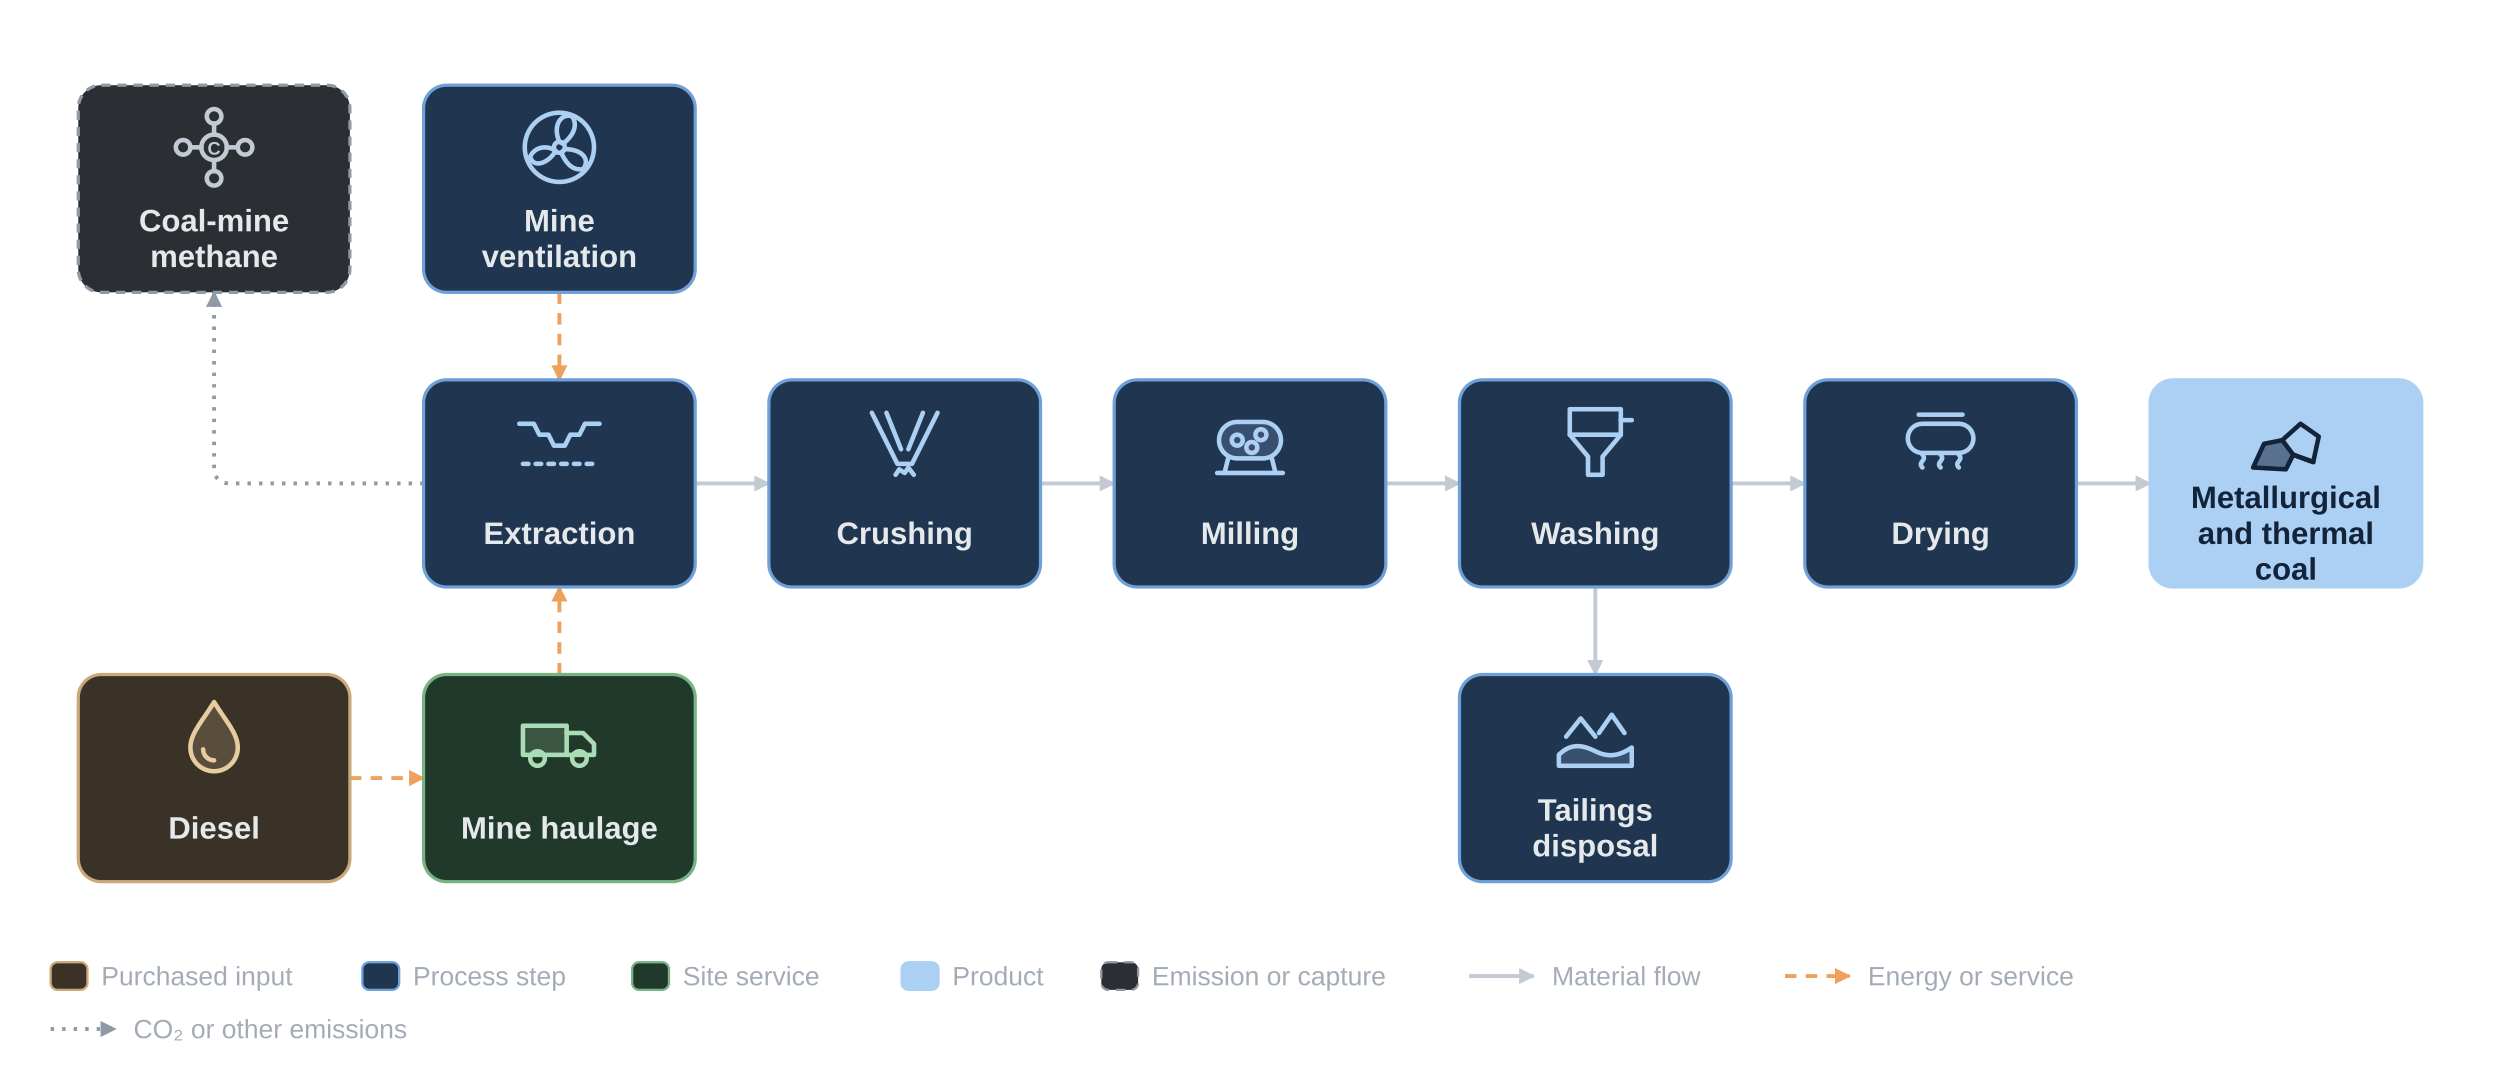
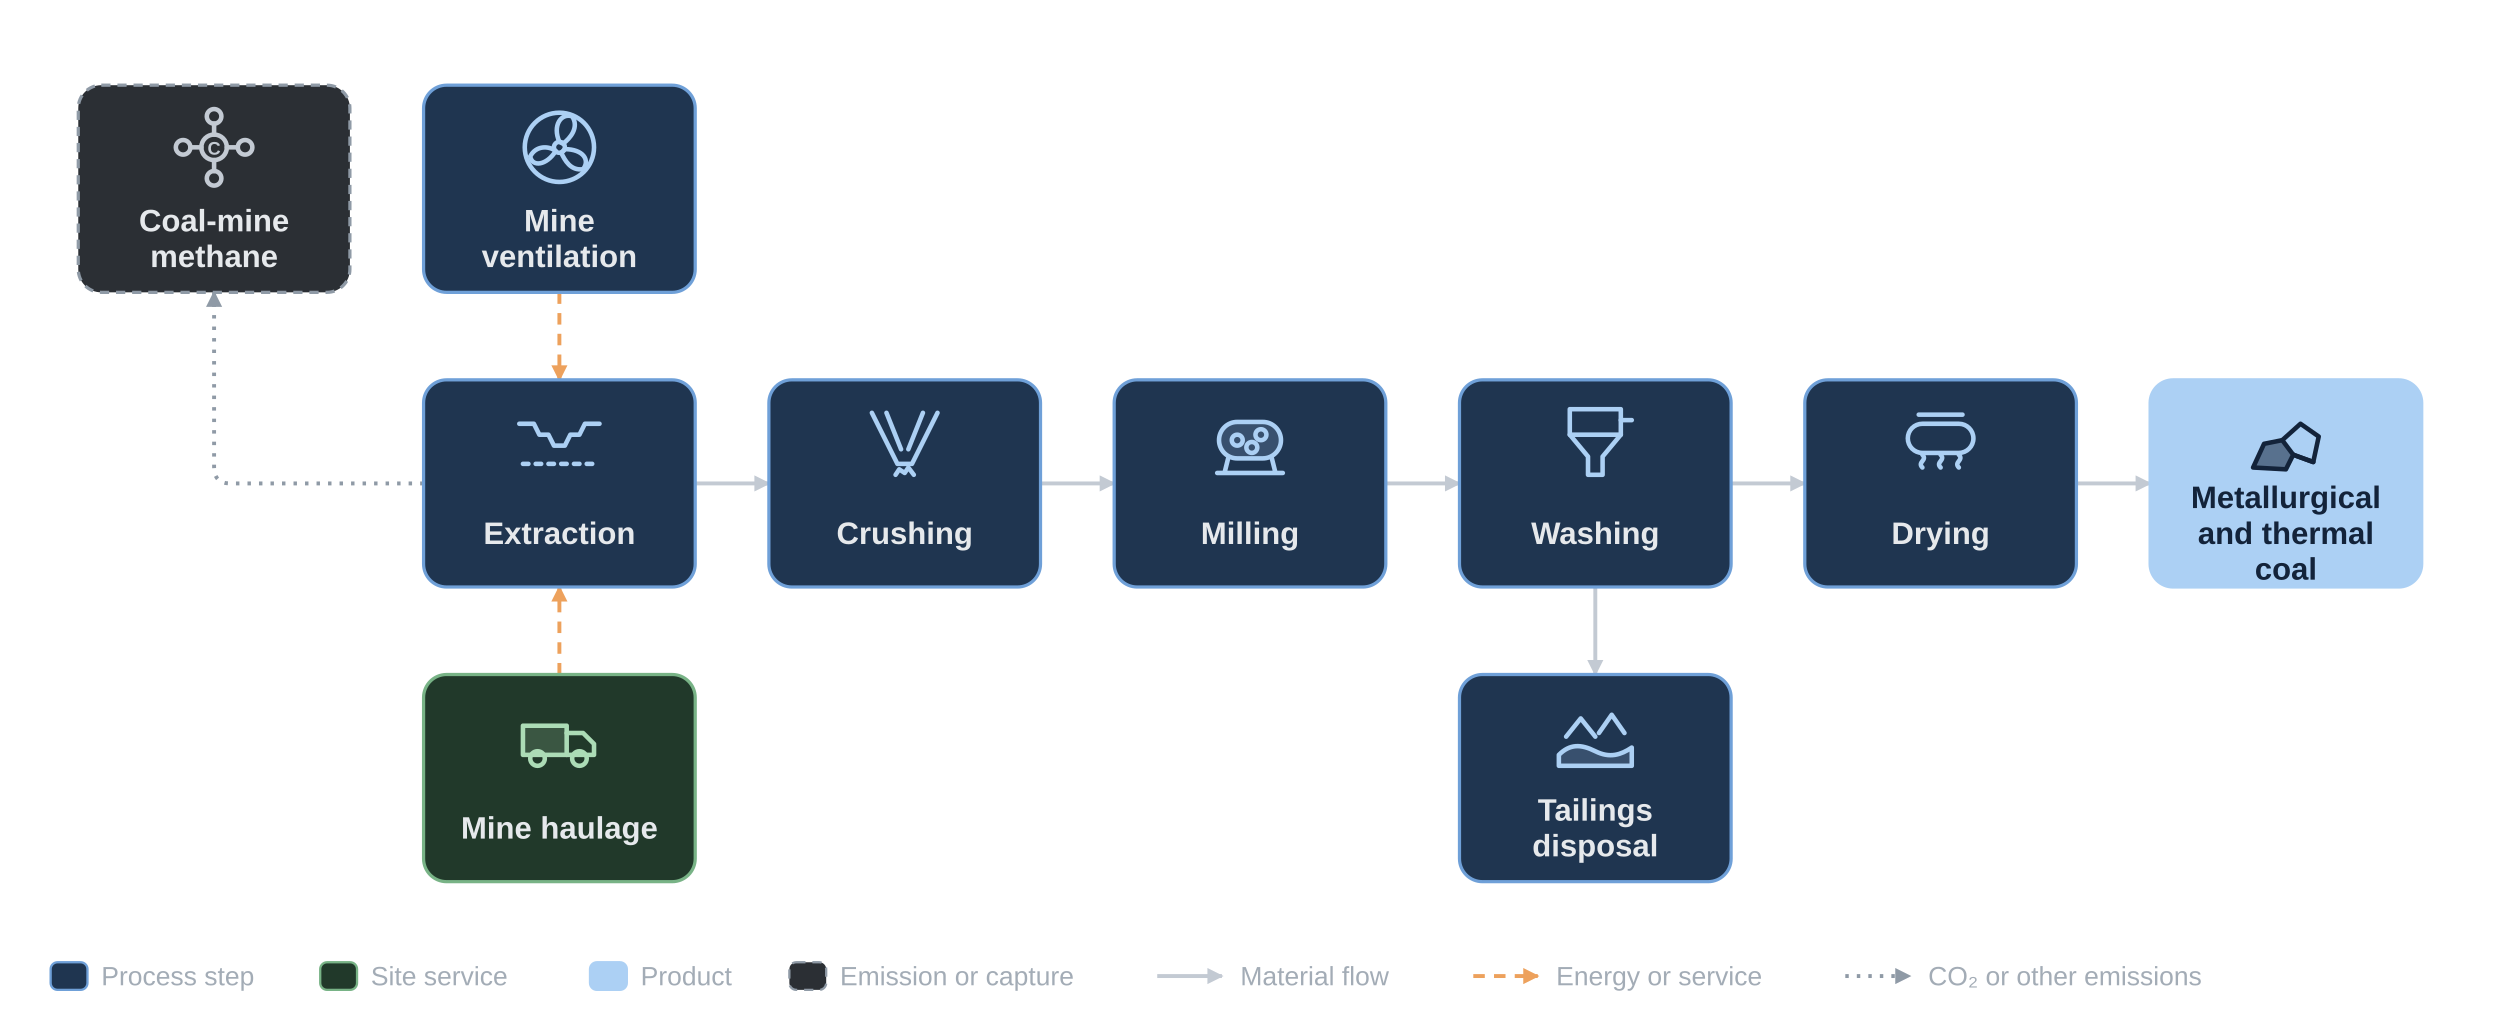
- <svg xmlns="http://www.w3.org/2000/svg" viewBox="0 0 1086 469" width="1086" height="469" font-family="'Source Sans Pro', 'Source Sans 3', 'Segoe UI', 'Helvetica Neue', Arial, sans-serif" role="img" aria-label="Coal mining process flowchart">
+ <svg xmlns="http://www.w3.org/2000/svg" viewBox="0 0 1086 446" width="1086" height="446" font-family="'Source Sans Pro', 'Source Sans 3', 'Segoe UI', 'Helvetica Neue', Arial, sans-serif" role="img" aria-label="Coal mining process flowchart">
  <defs>
    <symbol id="icon-coal" viewBox="0 0 48 48">
      <g fill="none" stroke="currentColor" stroke-width="2.5" stroke-linecap="round" stroke-linejoin="round">
        <path d="M6 38 L12 25 L22 23 L28 31 L24 39 Z" fill="currentColor" fill-opacity="0.55" />
        <path d="M22 23 L32 14 L42 21 L39 35 L28 31" />
        <path d="M28 31 L39 35" />
      </g>
    </symbol>
    <symbol id="icon-crusher" viewBox="0 0 48 48">
      <g fill="none" stroke="currentColor" stroke-width="2.5" stroke-linecap="round" stroke-linejoin="round">
        <path d="M6 8 L20 36 H28 L42 8" />
        <path d="M14 8 L22 28 M34 8 L26 28" />
        <path d="M19 42 l2-3 l3 2 l2-3 l3 4" />
      </g>
    </symbol>
    <symbol id="icon-dryer" viewBox="0 0 48 48">
      <g fill="none" stroke="currentColor" stroke-width="2.5" stroke-linecap="round" stroke-linejoin="round">
        <rect x="6" y="14" width="36" height="16" rx="8" />
        <path d="M14 38 c-3-3 3-4 0-7 M24 38 c-3-3 3-4 0-7 M34 38 c-3-3 3-4 0-7" />
        <path d="M12 9 H36" />
      </g>
    </symbol>
    <symbol id="icon-fan" viewBox="0 0 48 48">
      <g fill="none" stroke="currentColor" stroke-width="2.5" stroke-linecap="round" stroke-linejoin="round">
        <circle cx="24" cy="24" r="3" />
        <path d="M24 21 C20 12 25 5 31 7 C35 13 30 19 26 22 Z M27 25 C37 25 41 31 37 36 C30 37 27 31 25 27 Z M22 26 C17 34 9 35 8 29 C11 23 18 23 22 26 Z" />
        <circle cx="24" cy="24" r="19" />
-       </g>
-     </symbol>
-     <symbol id="icon-liquid-fuel" viewBox="0 0 48 48">
-       <g fill="none" stroke="currentColor" stroke-width="2.5" stroke-linecap="round" stroke-linejoin="round">
-         <path d="M24 5 C30 15 37 22 37 30 A13 13 0 0 1 11 30 C11 22 18 15 24 5 Z" fill="currentColor" fill-opacity="0.18" />
-         <path d="M18 31 a6 6 0 0 0 6 6" />
      </g>
    </symbol>
    <symbol id="icon-methane" viewBox="0 0 48 48">
      <g fill="none" stroke="currentColor" stroke-width="2.5" stroke-linecap="round" stroke-linejoin="round">
        <circle cx="24" cy="24" r="7" />
        <circle cx="24" cy="7" r="4" />
        <circle cx="24" cy="41" r="4" />
        <circle cx="7" cy="24" r="4" />
        <circle cx="41" cy="24" r="4" />
        <path d="M24 11 V17 M24 31 V37 M11 24 H17 M31 24 H37" />
        <text x="24" y="28" text-anchor="middle" font-size="10" font-weight="700" fill="currentColor" stroke="none">C</text>
      </g>
    </symbol>
    <symbol id="icon-mill" viewBox="0 0 48 48">
      <g fill="none" stroke="currentColor" stroke-width="2.5" stroke-linecap="round" stroke-linejoin="round">
        <rect x="7" y="13" width="34" height="20" rx="10" fill="currentColor" fill-opacity="0.18" />
        <circle cx="17" cy="23" r="3" />
        <circle cx="25" cy="27" r="3" />
        <circle cx="30" cy="20" r="3" />
        <path d="M12 33 L10 41 M36 33 L38 41 M6 41 H42" />
      </g>
    </symbol>
    <symbol id="icon-open-pit" viewBox="0 0 48 48">
      <g fill="none" stroke="currentColor" stroke-width="2.5" stroke-linecap="round" stroke-linejoin="round">
        <path d="M2 14 H10 L13 20 H18 L21 26 H27 L30 20 H35 L38 14 H46" />
        <path d="M4 36 H44" stroke-dasharray="3 4" />
      </g>
    </symbol>
    <symbol id="icon-separator" viewBox="0 0 48 48">
      <g fill="none" stroke="currentColor" stroke-width="2.5" stroke-linecap="round" stroke-linejoin="round">
        <path d="M10 6 H38 V20 L28 32 V42 H20 V32 L10 20 Z" />
        <path d="M10 20 H38" />
        <path d="M38 12 H44" />
      </g>
    </symbol>
    <symbol id="icon-tailings" viewBox="0 0 48 48">
      <g fill="none" stroke="currentColor" stroke-width="2.5" stroke-linecap="round" stroke-linejoin="round">
        <path d="M4 34 C10 28 16 28 24 32 C32 36 38 34 44 30 V40 H4 Z" fill="currentColor" fill-opacity="0.18" />
        <path d="M8 24 L16 14 L24 24 M26 22 L33 12 L40 22" />
      </g>
    </symbol>
    <symbol id="icon-truck" viewBox="0 0 48 48">
      <g fill="none" stroke="currentColor" stroke-width="2.5" stroke-linecap="round" stroke-linejoin="round">
        <path d="M4 18 H28 V34 H4 Z" fill="currentColor" fill-opacity="0.18" />
        <path d="M28 22 H37 L43 28 V34 H28" />
        <circle cx="12" cy="36" r="4" />
        <circle cx="35" cy="36" r="4" />
      </g>
    </symbol>
    <marker id="arrow-material" viewBox="0 0 10 10" refX="9" refY="5" markerWidth="7" markerHeight="7" markerUnits="userSpaceOnUse" orient="auto-start-reverse">
      <path d="M 0 0 L 10 5 L 0 10 z" fill="#c3cad3" />
    </marker>
    <marker id="arrow-energy" viewBox="0 0 10 10" refX="9" refY="5" markerWidth="7" markerHeight="7" markerUnits="userSpaceOnUse" orient="auto-start-reverse">
      <path d="M 0 0 L 10 5 L 0 10 z" fill="#eda15c" />
    </marker>
    <marker id="arrow-emission" viewBox="0 0 10 10" refX="9" refY="5" markerWidth="7" markerHeight="7" markerUnits="userSpaceOnUse" orient="auto-start-reverse">
      <path d="M 0 0 L 10 5 L 0 10 z" fill="#8f9aa6" />
    </marker>
  </defs>
-   <path d="M 152.0 338.0 L 184.0 338.0" fill="none" stroke="#eda15c" stroke-width="1.7" stroke-dasharray="5 4" marker-end="url(#arrow-energy)" />
  <path d="M 243.0 293.0 L 243.0 255.0" fill="none" stroke="#eda15c" stroke-width="1.7" stroke-dasharray="5 4" marker-end="url(#arrow-energy)" />
  <path d="M 243.0 127.0 L 243.0 165.0" fill="none" stroke="#eda15c" stroke-width="1.7" stroke-dasharray="5 4" marker-end="url(#arrow-energy)" />
  <path d="M 184.0 210.0 L 100.0 210.0 Q 93.0 210.0 93.0 203.0 L 93.0 127.0" fill="none" stroke="#8f9aa6" stroke-width="1.7" stroke-dasharray="1.5 3.5" marker-end="url(#arrow-emission)" />
  <path d="M 302.0 210.0 L 334.0 210.0" fill="none" stroke="#c3cad3" stroke-width="1.7" marker-end="url(#arrow-material)" />
  <path d="M 452.0 210.0 L 484.0 210.0" fill="none" stroke="#c3cad3" stroke-width="1.7" marker-end="url(#arrow-material)" />
  <path d="M 602.0 210.0 L 634.0 210.0" fill="none" stroke="#c3cad3" stroke-width="1.7" marker-end="url(#arrow-material)" />
  <path d="M 752.0 210.0 L 784.0 210.0" fill="none" stroke="#c3cad3" stroke-width="1.7" marker-end="url(#arrow-material)" />
  <path d="M 693.0 255.0 L 693.0 293.0" fill="none" stroke="#c3cad3" stroke-width="1.7" marker-end="url(#arrow-material)" />
  <path d="M 902.0 210.0 L 934.0 210.0" fill="none" stroke="#c3cad3" stroke-width="1.7" marker-end="url(#arrow-material)" />
-   <g>
-     <rect x="34.0" y="293.0" width="118" height="90" rx="10" fill="#3a3226" stroke="#c9a979" stroke-width="1.4" />
-     <use href="#icon-liquid-fuel" x="74.0" y="301.0" width="38" height="38" style="color:#e6cc9f" />
-     <text x="93.0" y="364.3" text-anchor="middle" font-size="13.5" font-weight="600" fill="#e6e9ec">Diesel</text>
-   </g>
  <g>
    <rect x="184.0" y="165.0" width="118" height="90" rx="10" fill="#1f3550" stroke="#6fa0d8" stroke-width="1.4" />
    <use href="#icon-open-pit" x="224.0" y="173.0" width="38" height="38" style="color:#acd0f4" />
    <text x="243.0" y="236.3" text-anchor="middle" font-size="13.5" font-weight="600" fill="#e6e9ec">Extraction</text>
  </g>
  <g>
    <rect x="184.0" y="293.0" width="118" height="90" rx="10" fill="#21392a" stroke="#78b386" stroke-width="1.4" />
    <use href="#icon-truck" x="224.0" y="301.0" width="38" height="38" style="color:#acdcb6" />
    <text x="243.0" y="364.3" text-anchor="middle" font-size="13.5" font-weight="600" fill="#e6e9ec">Mine haulage</text>
  </g>
  <g>
    <rect x="184.0" y="37.0" width="118" height="90" rx="10" fill="#1f3550" stroke="#6fa0d8" stroke-width="1.4" />
    <use href="#icon-fan" x="224.0" y="45.0" width="38" height="38" style="color:#acd0f4" />
    <text x="243.0" y="100.5" text-anchor="middle" font-size="13.5" font-weight="600" fill="#e6e9ec">Mine</text>
    <text x="243.0" y="116.0" text-anchor="middle" font-size="13.5" font-weight="600" fill="#e6e9ec">ventilation</text>
  </g>
  <g>
    <rect x="34.0" y="37.0" width="118" height="90" rx="10" fill="#2b2f34" stroke="#8f9aa6" stroke-width="1.4" stroke-dasharray="4 3" />
    <use href="#icon-methane" x="74.0" y="45.0" width="38" height="38" style="color:#c3cad3" />
    <text x="93.0" y="100.5" text-anchor="middle" font-size="13.5" font-weight="600" fill="#e6e9ec">Coal-mine</text>
    <text x="93.0" y="116.0" text-anchor="middle" font-size="13.5" font-weight="600" fill="#e6e9ec">methane</text>
  </g>
  <g>
    <rect x="334.0" y="165.0" width="118" height="90" rx="10" fill="#1f3550" stroke="#6fa0d8" stroke-width="1.4" />
    <use href="#icon-crusher" x="374.0" y="173.0" width="38" height="38" style="color:#acd0f4" />
    <text x="393.0" y="236.3" text-anchor="middle" font-size="13.5" font-weight="600" fill="#e6e9ec">Crushing</text>
  </g>
  <g>
    <rect x="484.0" y="165.0" width="118" height="90" rx="10" fill="#1f3550" stroke="#6fa0d8" stroke-width="1.4" />
    <use href="#icon-mill" x="524.0" y="173.0" width="38" height="38" style="color:#acd0f4" />
    <text x="543.0" y="236.3" text-anchor="middle" font-size="13.5" font-weight="600" fill="#e6e9ec">Milling</text>
  </g>
  <g>
    <rect x="634.0" y="165.0" width="118" height="90" rx="10" fill="#1f3550" stroke="#6fa0d8" stroke-width="1.4" />
    <use href="#icon-separator" x="674.0" y="173.0" width="38" height="38" style="color:#acd0f4" />
    <text x="693.0" y="236.3" text-anchor="middle" font-size="13.5" font-weight="600" fill="#e6e9ec">Washing</text>
  </g>
  <g>
    <rect x="634.0" y="293.0" width="118" height="90" rx="10" fill="#1f3550" stroke="#6fa0d8" stroke-width="1.4" />
    <use href="#icon-tailings" x="674.0" y="301.0" width="38" height="38" style="color:#acd0f4" />
    <text x="693.0" y="356.5" text-anchor="middle" font-size="13.5" font-weight="600" fill="#e6e9ec">Tailings</text>
    <text x="693.0" y="372.0" text-anchor="middle" font-size="13.5" font-weight="600" fill="#e6e9ec">disposal</text>
  </g>
  <g>
    <rect x="784.0" y="165.0" width="118" height="90" rx="10" fill="#1f3550" stroke="#6fa0d8" stroke-width="1.4" />
    <use href="#icon-dryer" x="824.0" y="173.0" width="38" height="38" style="color:#acd0f4" />
    <text x="843.0" y="236.3" text-anchor="middle" font-size="13.5" font-weight="600" fill="#e6e9ec">Drying</text>
  </g>
  <g>
    <rect x="934.0" y="165.0" width="118" height="90" rx="10" fill="#acd0f4" stroke="#acd0f4" stroke-width="1.4" />
    <use href="#icon-coal" x="974.0" y="173.0" width="38" height="38" style="color:#13233a" />
    <text x="993.0" y="220.7" text-anchor="middle" font-size="13.5" font-weight="600" fill="#13233a">Metallurgical</text>
    <text x="993.0" y="236.3" text-anchor="middle" font-size="13.5" font-weight="600" fill="#13233a">and thermal</text>
    <text x="993.0" y="251.8" text-anchor="middle" font-size="13.5" font-weight="600" fill="#13233a">coal</text>
  </g>
-   <rect x="22.0" y="418" width="16" height="12" rx="3" fill="#3a3226" stroke="#c9a979" />
-   <text x="44.0" y="428" font-size="11.5" fill="#a3acb6">Purchased input</text>
-   <rect x="157.4" y="418" width="16" height="12" rx="3" fill="#1f3550" stroke="#6fa0d8" />
-   <text x="179.4" y="428" font-size="11.5" fill="#a3acb6">Process step</text>
-   <rect x="274.6" y="418" width="16" height="12" rx="3" fill="#21392a" stroke="#78b386" />
-   <text x="296.6" y="428" font-size="11.5" fill="#a3acb6">Site service</text>
-   <rect x="391.7" y="418" width="16" height="12" rx="3" fill="#acd0f4" stroke="#acd0f4" />
-   <text x="413.7" y="428" font-size="11.5" fill="#a3acb6">Product</text>
-   <rect x="478.4" y="418" width="16" height="12" rx="3" fill="#2b2f34" stroke="#8f9aa6" stroke-dasharray="4 3" />
-   <text x="500.4" y="428" font-size="11.5" fill="#a3acb6">Emission or capture</text>
-   <path d="M 638.2 424 H 666.2" stroke="#c3cad3" stroke-width="1.7" marker-end="url(#arrow-material)" />
-   <text x="674.2" y="428" font-size="11.5" fill="#a3acb6">Material flow</text>
-   <path d="M 775.4 424 H 803.4" stroke="#eda15c" stroke-width="1.7" stroke-dasharray="5 4" marker-end="url(#arrow-energy)" />
-   <text x="811.4" y="428" font-size="11.5" fill="#a3acb6">Energy or service</text>
-   <path d="M 22.0 447.0 H 50.0" stroke="#8f9aa6" stroke-width="1.7" stroke-dasharray="1.5 3.5" marker-end="url(#arrow-emission)" />
-   <text x="58.0" y="451.0" font-size="11.5" fill="#a3acb6">CO₂ or other emissions</text>
+   <rect x="22.0" y="418" width="16" height="12" rx="3" fill="#1f3550" stroke="#6fa0d8" />
+   <text x="44.0" y="428" font-size="11.5" fill="#a3acb6">Process step</text>
+   <rect x="139.1" y="418" width="16" height="12" rx="3" fill="#21392a" stroke="#78b386" />
+   <text x="161.1" y="428" font-size="11.5" fill="#a3acb6">Site service</text>
+   <rect x="256.3" y="418" width="16" height="12" rx="3" fill="#acd0f4" stroke="#acd0f4" />
+   <text x="278.3" y="428" font-size="11.5" fill="#a3acb6">Product</text>
+   <rect x="342.9" y="418" width="16" height="12" rx="3" fill="#2b2f34" stroke="#8f9aa6" stroke-dasharray="4 3" />
+   <text x="364.9" y="428" font-size="11.5" fill="#a3acb6">Emission or capture</text>
+   <path d="M 502.7 424 H 530.8" stroke="#c3cad3" stroke-width="1.7" marker-end="url(#arrow-material)" />
+   <text x="538.8" y="428" font-size="11.5" fill="#a3acb6">Material flow</text>
+   <path d="M 640.0 424 H 668.0" stroke="#eda15c" stroke-width="1.7" stroke-dasharray="5 4" marker-end="url(#arrow-energy)" />
+   <text x="676.0" y="428" font-size="11.5" fill="#a3acb6">Energy or service</text>
+   <path d="M 801.6 424 H 829.6" stroke="#8f9aa6" stroke-width="1.7" stroke-dasharray="1.5 3.5" marker-end="url(#arrow-emission)" />
+   <text x="837.6" y="428" font-size="11.5" fill="#a3acb6">CO₂ or other emissions</text>
</svg>
